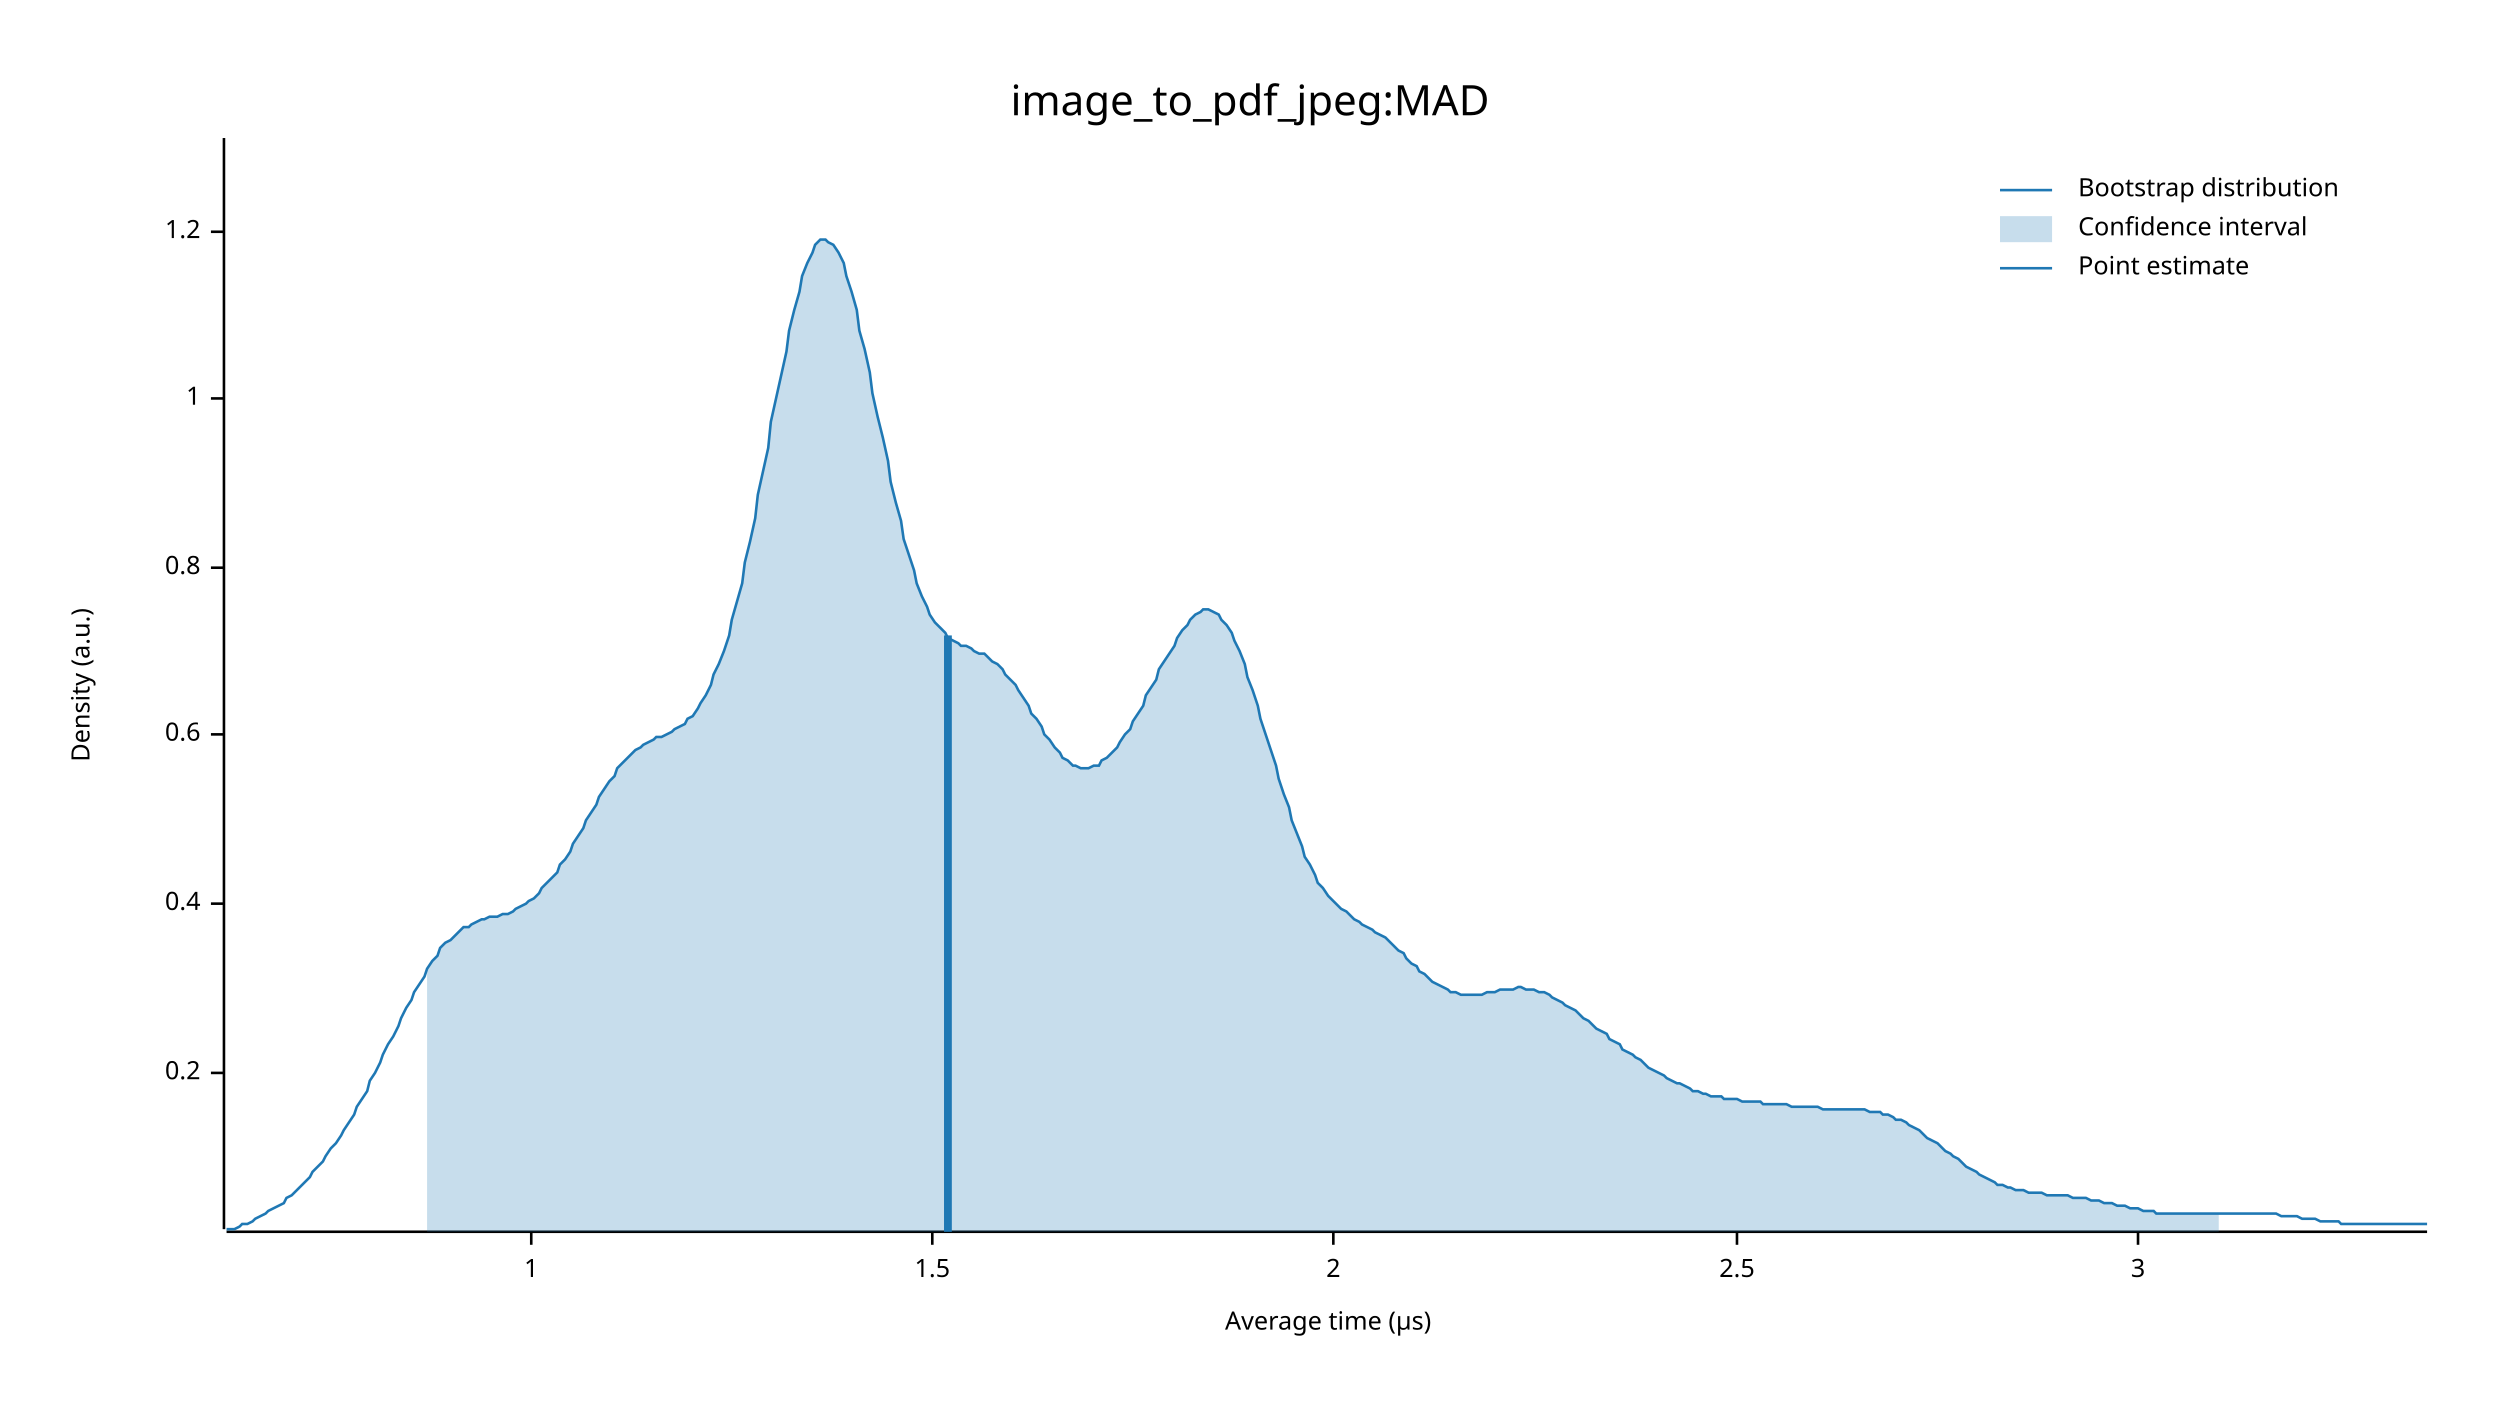
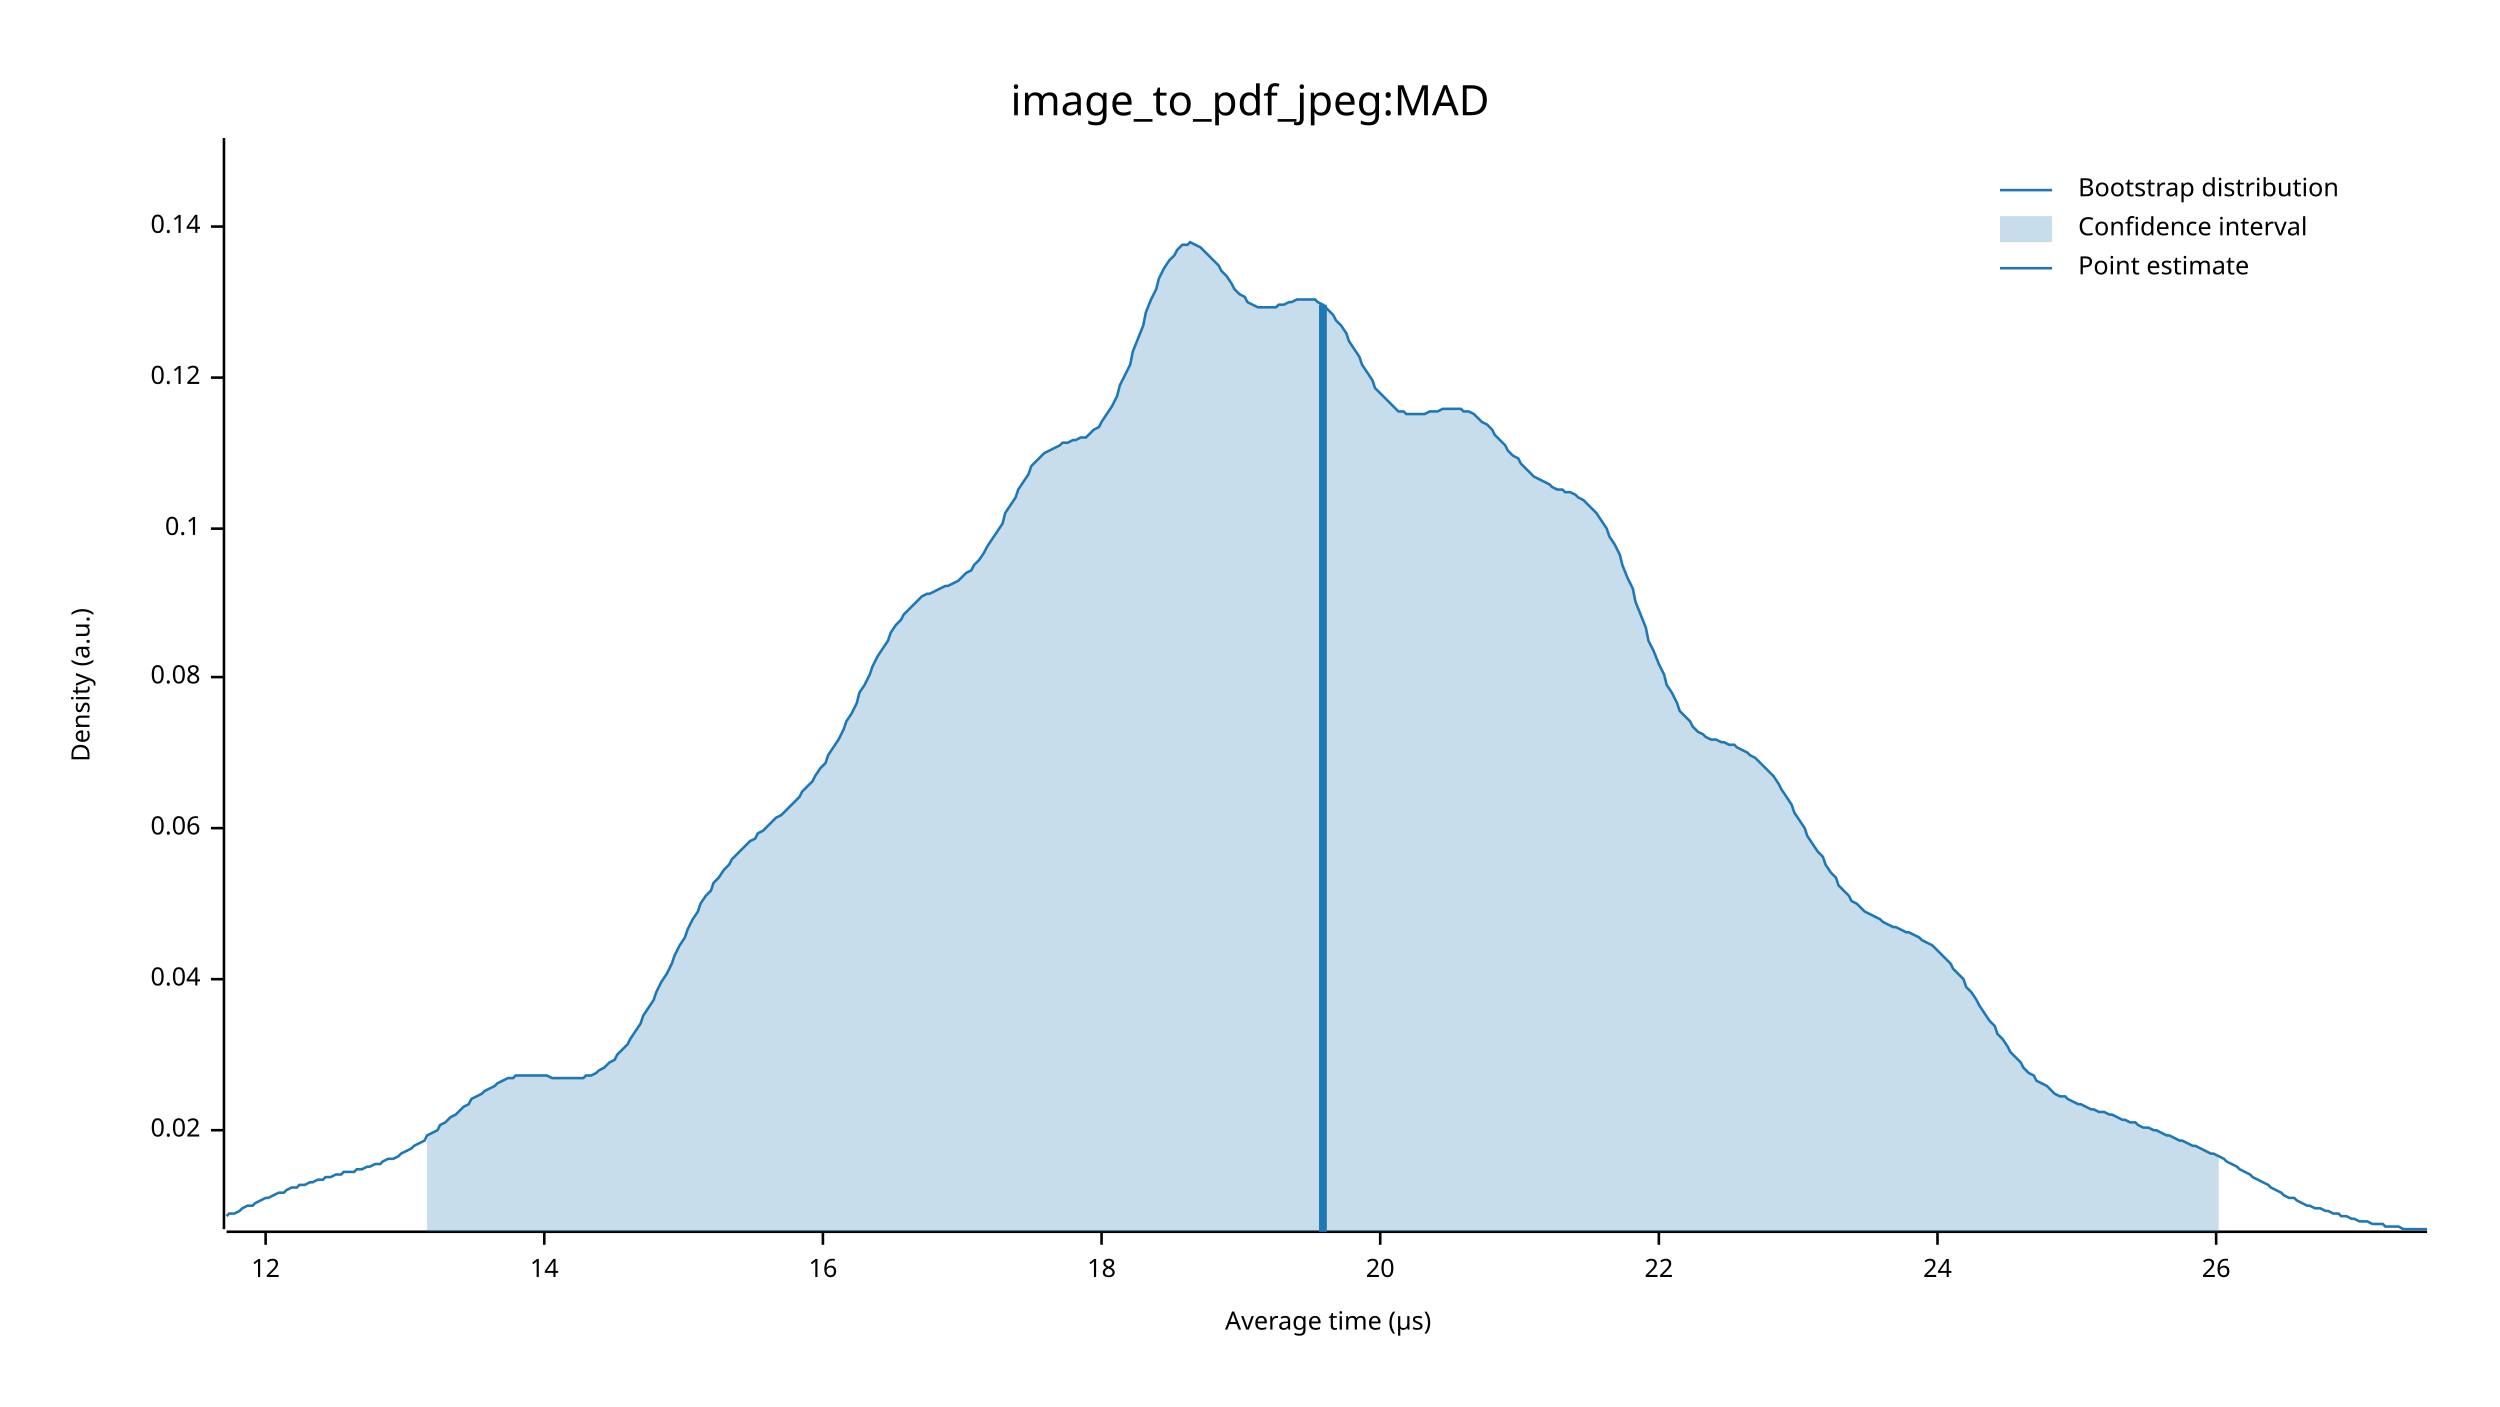
<svg xmlns="http://www.w3.org/2000/svg" width="960" height="540" viewBox="0 0 960 540">
  <text x="480" y="32" dy="0.76em" text-anchor="middle" font-family="sans-serif" font-size="16.129" opacity="1" fill="#000000">
image_to_pdf_jpeg:MAD
</text>
  <text x="27" y="263" dy="0.76em" text-anchor="middle" font-family="sans-serif" font-size="9.677" opacity="1" fill="#000000" transform="rotate(270, 27, 263)">
Density (a.u.)
</text>
  <text x="510" y="513" dy="-0.5ex" text-anchor="middle" font-family="sans-serif" font-size="9.677" opacity="1" fill="#000000">
Average time (µs)
</text>
  <polyline fill="none" opacity="1" stroke="#000000" stroke-width="1" points="86,53 86,472 " />
-   <text x="77" y="412" dy="0.5ex" text-anchor="end" font-family="sans-serif" font-size="9.677" opacity="1" fill="#000000">
- 0.2
+   <text x="77" y="434" dy="0.5ex" text-anchor="end" font-family="sans-serif" font-size="9.677" opacity="1" fill="#000000">
+ 0.02
</text>
-   <polyline fill="none" opacity="1" stroke="#000000" stroke-width="1" points="81,412 86,412 " />
-   <text x="77" y="347" dy="0.5ex" text-anchor="end" font-family="sans-serif" font-size="9.677" opacity="1" fill="#000000">
- 0.4
+   <polyline fill="none" opacity="1" stroke="#000000" stroke-width="1" points="81,434 86,434 " />
+   <text x="77" y="376" dy="0.5ex" text-anchor="end" font-family="sans-serif" font-size="9.677" opacity="1" fill="#000000">
+ 0.04
</text>
-   <polyline fill="none" opacity="1" stroke="#000000" stroke-width="1" points="81,347 86,347 " />
-   <text x="77" y="282" dy="0.5ex" text-anchor="end" font-family="sans-serif" font-size="9.677" opacity="1" fill="#000000">
- 0.6
+   <polyline fill="none" opacity="1" stroke="#000000" stroke-width="1" points="81,376 86,376 " />
+   <text x="77" y="318" dy="0.5ex" text-anchor="end" font-family="sans-serif" font-size="9.677" opacity="1" fill="#000000">
+ 0.06
</text>
-   <polyline fill="none" opacity="1" stroke="#000000" stroke-width="1" points="81,282 86,282 " />
-   <text x="77" y="218" dy="0.5ex" text-anchor="end" font-family="sans-serif" font-size="9.677" opacity="1" fill="#000000">
- 0.8
+   <polyline fill="none" opacity="1" stroke="#000000" stroke-width="1" points="81,318 86,318 " />
+   <text x="77" y="260" dy="0.5ex" text-anchor="end" font-family="sans-serif" font-size="9.677" opacity="1" fill="#000000">
+ 0.08
</text>
-   <polyline fill="none" opacity="1" stroke="#000000" stroke-width="1" points="81,218 86,218 " />
-   <text x="77" y="153" dy="0.5ex" text-anchor="end" font-family="sans-serif" font-size="9.677" opacity="1" fill="#000000">
- 1
+   <polyline fill="none" opacity="1" stroke="#000000" stroke-width="1" points="81,260 86,260 " />
+   <text x="77" y="203" dy="0.5ex" text-anchor="end" font-family="sans-serif" font-size="9.677" opacity="1" fill="#000000">
+ 0.1
</text>
-   <polyline fill="none" opacity="1" stroke="#000000" stroke-width="1" points="81,153 86,153 " />
-   <text x="77" y="89" dy="0.5ex" text-anchor="end" font-family="sans-serif" font-size="9.677" opacity="1" fill="#000000">
- 1.2
+   <polyline fill="none" opacity="1" stroke="#000000" stroke-width="1" points="81,203 86,203 " />
+   <text x="77" y="145" dy="0.5ex" text-anchor="end" font-family="sans-serif" font-size="9.677" opacity="1" fill="#000000">
+ 0.12
</text>
-   <polyline fill="none" opacity="1" stroke="#000000" stroke-width="1" points="81,89 86,89 " />
+   <polyline fill="none" opacity="1" stroke="#000000" stroke-width="1" points="81,145 86,145 " />
+   <text x="77" y="87" dy="0.5ex" text-anchor="end" font-family="sans-serif" font-size="9.677" opacity="1" fill="#000000">
+ 0.14
+ </text>
+   <polyline fill="none" opacity="1" stroke="#000000" stroke-width="1" points="81,87 86,87 " />
  <polyline fill="none" opacity="1" stroke="#000000" stroke-width="1" points="87,473 932,473 " />
-   <text x="204" y="483" dy="0.76em" text-anchor="middle" font-family="sans-serif" font-size="9.677" opacity="1" fill="#000000">
- 1
+   <text x="102" y="483" dy="0.76em" text-anchor="middle" font-family="sans-serif" font-size="9.677" opacity="1" fill="#000000">
+ 12
</text>
-   <polyline fill="none" opacity="1" stroke="#000000" stroke-width="1" points="204,473 204,478 " />
-   <text x="358" y="483" dy="0.76em" text-anchor="middle" font-family="sans-serif" font-size="9.677" opacity="1" fill="#000000">
- 1.5
+   <polyline fill="none" opacity="1" stroke="#000000" stroke-width="1" points="102,473 102,478 " />
+   <text x="209" y="483" dy="0.76em" text-anchor="middle" font-family="sans-serif" font-size="9.677" opacity="1" fill="#000000">
+ 14
</text>
-   <polyline fill="none" opacity="1" stroke="#000000" stroke-width="1" points="358,473 358,478 " />
-   <text x="512" y="483" dy="0.76em" text-anchor="middle" font-family="sans-serif" font-size="9.677" opacity="1" fill="#000000">
- 2
+   <polyline fill="none" opacity="1" stroke="#000000" stroke-width="1" points="209,473 209,478 " />
+   <text x="316" y="483" dy="0.76em" text-anchor="middle" font-family="sans-serif" font-size="9.677" opacity="1" fill="#000000">
+ 16
</text>
-   <polyline fill="none" opacity="1" stroke="#000000" stroke-width="1" points="512,473 512,478 " />
-   <text x="667" y="483" dy="0.76em" text-anchor="middle" font-family="sans-serif" font-size="9.677" opacity="1" fill="#000000">
- 2.5
+   <polyline fill="none" opacity="1" stroke="#000000" stroke-width="1" points="316,473 316,478 " />
+   <text x="423" y="483" dy="0.76em" text-anchor="middle" font-family="sans-serif" font-size="9.677" opacity="1" fill="#000000">
+ 18
</text>
-   <polyline fill="none" opacity="1" stroke="#000000" stroke-width="1" points="667,473 667,478 " />
-   <text x="821" y="483" dy="0.76em" text-anchor="middle" font-family="sans-serif" font-size="9.677" opacity="1" fill="#000000">
- 3
+   <polyline fill="none" opacity="1" stroke="#000000" stroke-width="1" points="423,473 423,478 " />
+   <text x="530" y="483" dy="0.76em" text-anchor="middle" font-family="sans-serif" font-size="9.677" opacity="1" fill="#000000">
+ 20
</text>
-   <polyline fill="none" opacity="1" stroke="#000000" stroke-width="1" points="821,473 821,478 " />
-   <polyline fill="none" opacity="1" stroke="#1F78B4" stroke-width="1" points="87,472 88,472 90,472 92,471 93,470 95,470 97,469 98,468 100,467 102,466 103,465 105,464 107,463 109,462 110,460 112,459 114,457 115,456 117,454 119,452 120,450 122,448 124,446 125,444 127,441 129,439 131,436 132,434 134,431 136,428 137,425 139,422 141,419 142,415 144,412 146,408 147,405 149,401 151,398 153,394 154,391 156,387 158,384 159,381 161,378 163,375 164,372 166,369 168,367 169,364 171,362 173,361 175,359 176,358 178,356 180,356 181,355 183,354 185,353 186,353 188,352 190,352 191,352 193,351 195,351 197,350 198,349 200,348 202,347 203,346 205,345 207,343 208,341 210,339 212,337 214,335 215,332 217,330 219,327 220,324 222,321 224,318 225,315 227,312 229,309 230,306 232,303 234,300 236,298 237,295 239,293 241,291 242,290 244,288 246,287 247,286 249,285 251,284 252,283 254,283 256,282 258,281 259,280 261,279 263,278 264,276 266,275 268,272 269,270 271,267 273,263 274,259 276,255 278,250 280,244 281,238 283,231 285,224 286,216 288,208 290,199 291,190 293,181 295,172 296,162 298,153 300,144 302,135 303,127 305,119 307,112 308,106 310,101 312,97 313,94 315,92 317,92 318,93 320,94 322,97 324,101 325,106 327,112 329,119 330,127 332,134 334,143 335,151 337,160 339,168 341,177 342,185 344,193 346,200 347,207 349,213 351,219 352,224 354,229 356,233 357,236 359,239 361,241 363,243 364,245 366,246 368,247 369,248 371,248 373,249 374,250 376,251 378,251 379,252 381,254 383,255 385,257 386,259 388,261 390,263 391,265 393,268 395,271 396,274 398,276 400,279 401,282 403,284 405,287 407,289 408,291 410,292 412,294 413,294 415,295 417,295 418,295 420,294 422,294 423,292 425,291 427,289 429,287 430,285 432,282 434,280 435,277 437,274 439,271 440,267 442,264 444,261 445,257 447,254 449,251 451,248 452,245 454,242 456,240 457,238 459,236 461,235 462,234 464,234 466,235 468,236 469,238 471,240 473,243 474,246 476,250 478,255 479,260 481,265 483,271 484,276 486,282 488,288 490,294 491,299 493,305 495,310 496,315 498,320 500,325 501,329 503,332 505,336 506,339 508,341 510,344 512,346 513,347 515,349 517,350 518,351 520,353 522,354 523,355 525,356 527,357 528,358 530,359 532,360 534,362 535,363 537,365 539,366 540,368 542,370 544,371 545,373 547,374 549,376 550,377 552,378 554,379 556,380 557,381 559,381 561,382 562,382 564,382 566,382 567,382 569,382 571,381 573,381 574,381 576,380 578,380 579,380 581,380 583,379 584,379 586,380 588,380 589,380 591,381 593,381 595,382 596,383 598,384 600,385 601,386 603,387 605,388 606,389 608,391 610,392 611,393 613,395 615,396 617,397 618,399 620,400 622,401 623,403 625,404 627,405 628,406 630,407 632,409 633,410 635,411 637,412 639,413 640,414 642,415 644,416 645,416 647,417 649,418 650,419 652,419 654,420 655,420 657,421 659,421 661,421 662,422 664,422 666,422 667,422 669,423 671,423 672,423 674,423 676,423 677,424 679,424 681,424 683,424 684,424 686,424 688,425 689,425 691,425 693,425 694,425 696,425 698,425 700,426 701,426 703,426 705,426 706,426 708,426 710,426 711,426 713,426 715,426 716,426 718,427 720,427 722,427 723,428 725,428 727,429 728,430 730,430 732,431 733,432 735,433 737,434 738,435 740,437 742,438 744,439 745,440 747,442 749,443 750,444 752,445 754,447 755,448 757,449 759,450 760,451 762,452 764,453 766,454 767,455 769,455 771,456 772,456 774,457 776,457 777,457 779,458 781,458 782,458 784,458 786,459 788,459 789,459 791,459 793,459 794,459 796,460 798,460 799,460 801,460 803,461 804,461 806,461 808,462 810,462 811,462 813,463 815,463 816,463 818,464 820,464 821,464 823,465 825,465 827,465 828,466 830,466 832,466 833,466 835,466 837,466 838,466 840,466 842,466 843,466 845,466 847,466 849,466 850,466 852,466 854,466 855,466 857,466 859,466 860,466 862,466 864,466 865,466 867,466 869,466 871,466 872,466 874,466 876,467 877,467 879,467 881,467 882,467 884,468 886,468 887,468 889,468 891,469 893,469 894,469 896,469 898,469 899,470 901,470 903,470 904,470 906,470 908,470 909,470 911,470 913,470 915,470 916,470 918,470 920,470 921,470 923,470 925,470 926,470 928,470 930,470 932,470 " />
-   <polygon opacity="0.25" fill="#1F78B4" points="164,372 166,369 168,367 169,364 171,362 173,361 175,359 176,358 178,356 180,356 181,355 183,354 185,353 186,353 188,352 190,352 191,352 193,351 195,351 197,350 198,349 200,348 202,347 203,346 205,345 207,343 208,341 210,339 212,337 214,335 215,332 217,330 219,327 220,324 222,321 224,318 225,315 227,312 229,309 230,306 232,303 234,300 236,298 237,295 239,293 241,291 242,290 244,288 246,287 247,286 249,285 251,284 252,283 254,283 256,282 258,281 259,280 261,279 263,278 264,276 266,275 268,272 269,270 271,267 273,263 274,259 276,255 278,250 280,244 281,238 283,231 285,224 286,216 288,208 290,199 291,190 293,181 295,172 296,162 298,153 300,144 302,135 303,127 305,119 307,112 308,106 310,101 312,97 313,94 315,92 317,92 318,93 320,94 322,97 324,101 325,106 327,112 329,119 330,127 332,134 334,143 335,151 337,160 339,168 341,177 342,185 344,193 346,200 347,207 349,213 351,219 352,224 354,229 356,233 357,236 359,239 361,241 363,243 364,245 366,246 368,247 369,248 371,248 373,249 374,250 376,251 378,251 379,252 381,254 383,255 385,257 386,259 388,261 390,263 391,265 393,268 395,271 396,274 398,276 400,279 401,282 403,284 405,287 407,289 408,291 410,292 412,294 413,294 415,295 417,295 418,295 420,294 422,294 423,292 425,291 427,289 429,287 430,285 432,282 434,280 435,277 437,274 439,271 440,267 442,264 444,261 445,257 447,254 449,251 451,248 452,245 454,242 456,240 457,238 459,236 461,235 462,234 464,234 466,235 468,236 469,238 471,240 473,243 474,246 476,250 478,255 479,260 481,265 483,271 484,276 486,282 488,288 490,294 491,299 493,305 495,310 496,315 498,320 500,325 501,329 503,332 505,336 506,339 508,341 510,344 512,346 513,347 515,349 517,350 518,351 520,353 522,354 523,355 525,356 527,357 528,358 530,359 532,360 534,362 535,363 537,365 539,366 540,368 542,370 544,371 545,373 547,374 549,376 550,377 552,378 554,379 556,380 557,381 559,381 561,382 562,382 564,382 566,382 567,382 569,382 571,381 573,381 574,381 576,380 578,380 579,380 581,380 583,379 584,379 586,380 588,380 589,380 591,381 593,381 595,382 596,383 598,384 600,385 601,386 603,387 605,388 606,389 608,391 610,392 611,393 613,395 615,396 617,397 618,399 620,400 622,401 623,403 625,404 627,405 628,406 630,407 632,409 633,410 635,411 637,412 639,413 640,414 642,415 644,416 645,416 647,417 649,418 650,419 652,419 654,420 655,420 657,421 659,421 661,421 662,422 664,422 666,422 667,422 669,423 671,423 672,423 674,423 676,423 677,424 679,424 681,424 683,424 684,424 686,424 688,425 689,425 691,425 693,425 694,425 696,425 698,425 700,426 701,426 703,426 705,426 706,426 708,426 710,426 711,426 713,426 715,426 716,426 718,427 720,427 722,427 723,428 725,428 727,429 728,430 730,430 732,431 733,432 735,433 737,434 738,435 740,437 742,438 744,439 745,440 747,442 749,443 750,444 752,445 754,447 755,448 757,449 759,450 760,451 762,452 764,453 766,454 767,455 769,455 771,456 772,456 774,457 776,457 777,457 779,458 781,458 782,458 784,458 786,459 788,459 789,459 791,459 793,459 794,459 796,460 798,460 799,460 801,460 803,461 804,461 806,461 808,462 810,462 811,462 813,463 815,463 816,463 818,464 820,464 821,464 823,465 825,465 827,465 828,466 830,466 832,466 833,466 835,466 837,466 838,466 840,466 842,466 843,466 845,466 847,466 849,466 850,466 852,466 852,473 164,473 " />
-   <polyline fill="none" opacity="1" stroke="#1F78B4" stroke-width="3" points="364,473 364,244 " />
+   <polyline fill="none" opacity="1" stroke="#000000" stroke-width="1" points="530,473 530,478 " />
+   <text x="637" y="483" dy="0.76em" text-anchor="middle" font-family="sans-serif" font-size="9.677" opacity="1" fill="#000000">
+ 22
+ </text>
+   <polyline fill="none" opacity="1" stroke="#000000" stroke-width="1" points="637,473 637,478 " />
+   <text x="744" y="483" dy="0.76em" text-anchor="middle" font-family="sans-serif" font-size="9.677" opacity="1" fill="#000000">
+ 24
+ </text>
+   <polyline fill="none" opacity="1" stroke="#000000" stroke-width="1" points="744,473 744,478 " />
+   <text x="851" y="483" dy="0.76em" text-anchor="middle" font-family="sans-serif" font-size="9.677" opacity="1" fill="#000000">
+ 26
+ </text>
+   <polyline fill="none" opacity="1" stroke="#000000" stroke-width="1" points="851,473 851,478 " />
+   <polyline fill="none" opacity="1" stroke="#1F78B4" stroke-width="1" points="87,467 88,466 90,466 92,465 93,464 95,463 97,463 98,462 100,461 102,460 103,460 105,459 107,458 109,458 110,457 112,456 114,456 115,455 117,455 119,454 120,454 122,453 124,453 125,452 127,452 129,451 131,451 132,450 134,450 136,450 137,449 139,449 141,448 142,448 144,447 146,447 147,446 149,445 151,445 153,444 154,443 156,442 158,441 159,440 161,439 163,438 164,436 166,435 168,434 169,432 171,431 173,429 175,428 176,427 178,425 180,424 181,422 183,421 185,420 186,419 188,418 190,417 191,416 193,415 195,414 197,414 198,413 200,413 202,413 203,413 205,413 207,413 208,413 210,413 212,414 214,414 215,414 217,414 219,414 220,414 222,414 224,414 225,413 227,413 229,412 230,411 232,410 234,408 236,407 237,405 239,403 241,401 242,399 244,396 246,393 247,390 249,387 251,384 252,381 254,377 256,374 258,370 259,367 261,363 263,360 264,357 266,353 268,350 269,347 271,344 273,342 274,339 276,337 278,334 280,332 281,330 283,328 285,326 286,325 288,323 290,322 291,320 293,319 295,317 296,316 298,314 300,313 302,311 303,310 305,308 307,306 308,304 310,302 312,300 313,298 315,295 317,293 318,290 320,287 322,284 324,280 325,277 327,274 329,270 330,266 332,263 334,259 335,256 337,252 339,249 341,246 342,243 344,240 346,238 347,236 349,234 351,232 352,231 354,229 356,228 357,228 359,227 361,226 363,225 364,225 366,224 368,223 369,222 371,220 373,219 374,217 376,215 378,212 379,210 381,207 383,204 385,201 386,197 388,194 390,191 391,188 393,185 395,182 396,179 398,177 400,175 401,174 403,173 405,172 407,171 408,170 410,170 412,169 413,169 415,168 417,168 418,167 420,165 422,164 423,162 425,159 427,156 429,152 430,148 432,144 434,140 435,135 437,130 439,125 440,120 442,115 444,111 445,107 447,103 449,100 451,98 452,96 454,94 456,94 457,93 459,94 461,95 462,96 464,98 466,100 468,102 469,104 471,106 473,109 474,111 476,113 478,114 479,116 481,117 483,118 484,118 486,118 488,118 490,118 491,117 493,117 495,116 496,116 498,115 500,115 501,115 503,115 505,115 506,116 508,117 510,119 512,121 513,123 515,125 517,128 518,131 520,134 522,137 523,140 525,143 527,146 528,149 530,151 532,153 534,155 535,156 537,158 539,158 540,159 542,159 544,159 545,159 547,159 549,158 550,158 552,158 554,157 556,157 557,157 559,157 561,157 562,158 564,158 566,159 567,160 569,162 571,163 573,165 574,167 576,169 578,171 579,173 581,175 583,176 584,178 586,180 588,182 589,183 591,184 593,185 595,186 596,187 598,188 600,188 601,189 603,189 605,190 606,191 608,192 610,194 611,195 613,197 615,200 617,203 618,206 620,209 622,213 623,217 625,222 627,226 628,231 630,236 632,241 633,246 635,250 637,255 639,259 640,263 642,266 644,270 645,273 647,275 649,277 650,279 652,281 654,282 655,283 657,284 659,284 661,285 662,285 664,286 666,286 667,287 669,288 671,289 672,290 674,291 676,293 677,294 679,296 681,298 683,301 684,303 686,306 688,309 689,312 691,315 693,318 694,321 696,324 698,327 700,329 701,332 703,335 705,337 706,340 708,342 710,344 711,346 713,347 715,349 716,350 718,351 720,352 722,353 723,354 725,355 727,356 728,356 730,357 732,358 733,358 735,359 737,360 738,361 740,362 742,363 744,365 745,366 747,368 749,370 750,372 752,374 754,376 755,379 757,381 759,384 760,386 762,389 764,392 766,394 767,397 769,399 771,402 772,404 774,406 776,408 777,410 779,412 781,413 782,415 784,416 786,417 788,419 789,420 791,421 793,421 794,422 796,423 798,424 799,424 801,425 803,426 804,426 806,427 808,427 810,428 811,428 813,429 815,430 816,430 818,431 820,431 821,432 823,433 825,433 827,434 828,434 830,435 832,436 833,436 835,437 837,438 838,438 840,439 842,440 843,440 845,441 847,442 849,443 850,443 852,444 854,445 855,446 857,447 859,448 860,449 862,450 864,451 865,452 867,453 869,454 871,455 872,456 874,457 876,458 877,459 879,460 881,460 882,461 884,462 886,463 887,463 889,464 891,464 893,465 894,465 896,466 898,466 899,467 901,467 903,468 904,468 906,469 908,469 909,469 911,470 913,470 915,470 916,471 918,471 920,471 921,471 923,472 925,472 926,472 928,472 930,472 932,472 " />
+   <polygon opacity="0.25" fill="#1F78B4" points="164,436 166,435 168,434 169,432 171,431 173,429 175,428 176,427 178,425 180,424 181,422 183,421 185,420 186,419 188,418 190,417 191,416 193,415 195,414 197,414 198,413 200,413 202,413 203,413 205,413 207,413 208,413 210,413 212,414 214,414 215,414 217,414 219,414 220,414 222,414 224,414 225,413 227,413 229,412 230,411 232,410 234,408 236,407 237,405 239,403 241,401 242,399 244,396 246,393 247,390 249,387 251,384 252,381 254,377 256,374 258,370 259,367 261,363 263,360 264,357 266,353 268,350 269,347 271,344 273,342 274,339 276,337 278,334 280,332 281,330 283,328 285,326 286,325 288,323 290,322 291,320 293,319 295,317 296,316 298,314 300,313 302,311 303,310 305,308 307,306 308,304 310,302 312,300 313,298 315,295 317,293 318,290 320,287 322,284 324,280 325,277 327,274 329,270 330,266 332,263 334,259 335,256 337,252 339,249 341,246 342,243 344,240 346,238 347,236 349,234 351,232 352,231 354,229 356,228 357,228 359,227 361,226 363,225 364,225 366,224 368,223 369,222 371,220 373,219 374,217 376,215 378,212 379,210 381,207 383,204 385,201 386,197 388,194 390,191 391,188 393,185 395,182 396,179 398,177 400,175 401,174 403,173 405,172 407,171 408,170 410,170 412,169 413,169 415,168 417,168 418,167 420,165 422,164 423,162 425,159 427,156 429,152 430,148 432,144 434,140 435,135 437,130 439,125 440,120 442,115 444,111 445,107 447,103 449,100 451,98 452,96 454,94 456,94 457,93 459,94 461,95 462,96 464,98 466,100 468,102 469,104 471,106 473,109 474,111 476,113 478,114 479,116 481,117 483,118 484,118 486,118 488,118 490,118 491,117 493,117 495,116 496,116 498,115 500,115 501,115 503,115 505,115 506,116 508,117 510,119 512,121 513,123 515,125 517,128 518,131 520,134 522,137 523,140 525,143 527,146 528,149 530,151 532,153 534,155 535,156 537,158 539,158 540,159 542,159 544,159 545,159 547,159 549,158 550,158 552,158 554,157 556,157 557,157 559,157 561,157 562,158 564,158 566,159 567,160 569,162 571,163 573,165 574,167 576,169 578,171 579,173 581,175 583,176 584,178 586,180 588,182 589,183 591,184 593,185 595,186 596,187 598,188 600,188 601,189 603,189 605,190 606,191 608,192 610,194 611,195 613,197 615,200 617,203 618,206 620,209 622,213 623,217 625,222 627,226 628,231 630,236 632,241 633,246 635,250 637,255 639,259 640,263 642,266 644,270 645,273 647,275 649,277 650,279 652,281 654,282 655,283 657,284 659,284 661,285 662,285 664,286 666,286 667,287 669,288 671,289 672,290 674,291 676,293 677,294 679,296 681,298 683,301 684,303 686,306 688,309 689,312 691,315 693,318 694,321 696,324 698,327 700,329 701,332 703,335 705,337 706,340 708,342 710,344 711,346 713,347 715,349 716,350 718,351 720,352 722,353 723,354 725,355 727,356 728,356 730,357 732,358 733,358 735,359 737,360 738,361 740,362 742,363 744,365 745,366 747,368 749,370 750,372 752,374 754,376 755,379 757,381 759,384 760,386 762,389 764,392 766,394 767,397 769,399 771,402 772,404 774,406 776,408 777,410 779,412 781,413 782,415 784,416 786,417 788,419 789,420 791,421 793,421 794,422 796,423 798,424 799,424 801,425 803,426 804,426 806,427 808,427 810,428 811,428 813,429 815,430 816,430 818,431 820,431 821,432 823,433 825,433 827,434 828,434 830,435 832,436 833,436 835,437 837,438 838,438 840,439 842,440 843,440 845,441 847,442 849,443 850,443 852,444 852,473 164,473 " />
+   <polyline fill="none" opacity="1" stroke="#1F78B4" stroke-width="3" points="508,473 508,117 " />
  <text x="798" y="68" dy="0.76em" text-anchor="start" font-family="sans-serif" font-size="9.677" opacity="1" fill="#000000">
Bootstrap distribution
</text>
  <text x="798" y="83" dy="0.76em" text-anchor="start" font-family="sans-serif" font-size="9.677" opacity="1" fill="#000000">
Confidence interval
</text>
  <text x="798" y="98" dy="0.76em" text-anchor="start" font-family="sans-serif" font-size="9.677" opacity="1" fill="#000000">
Point estimate
</text>
  <polyline fill="none" opacity="1" stroke="#1F78B4" stroke-width="1" points="768,73 788,73 " />
  <rect x="768" y="83" width="20" height="10" opacity="0.25" fill="#1F78B4" stroke="none" />
  <polyline fill="none" opacity="1" stroke="#1F78B4" stroke-width="1" points="768,103 788,103 " />
</svg>
